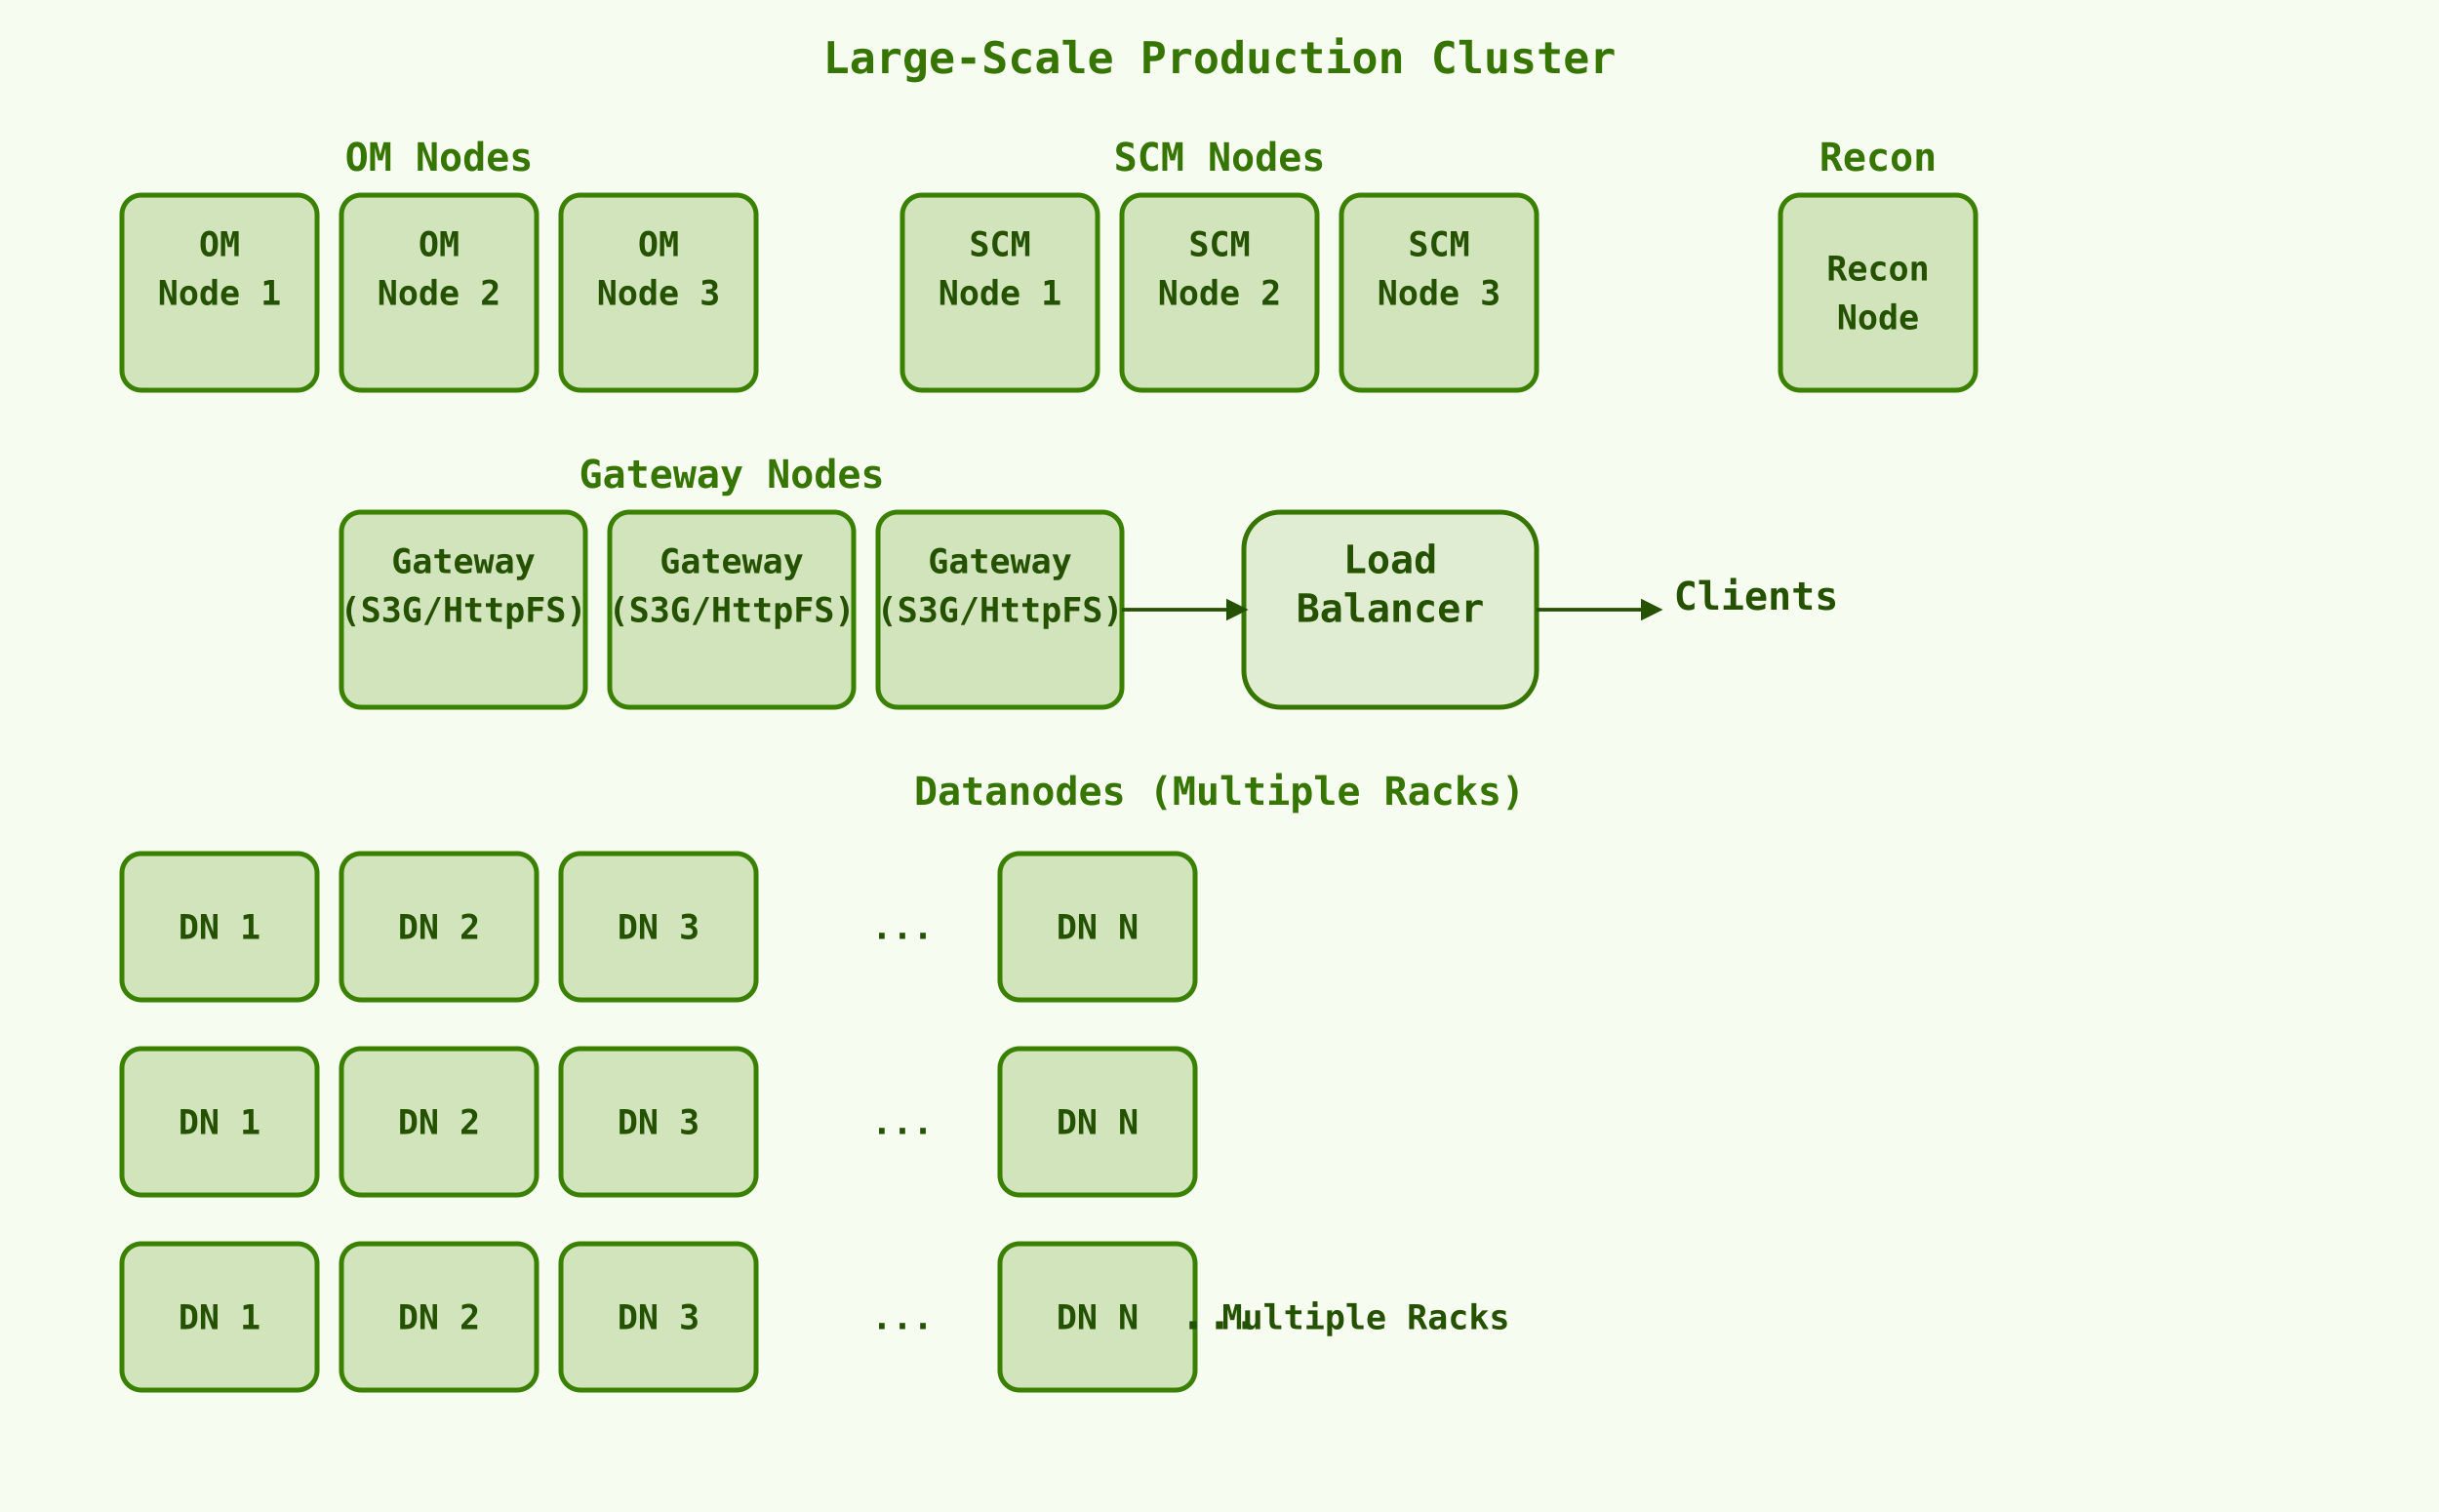
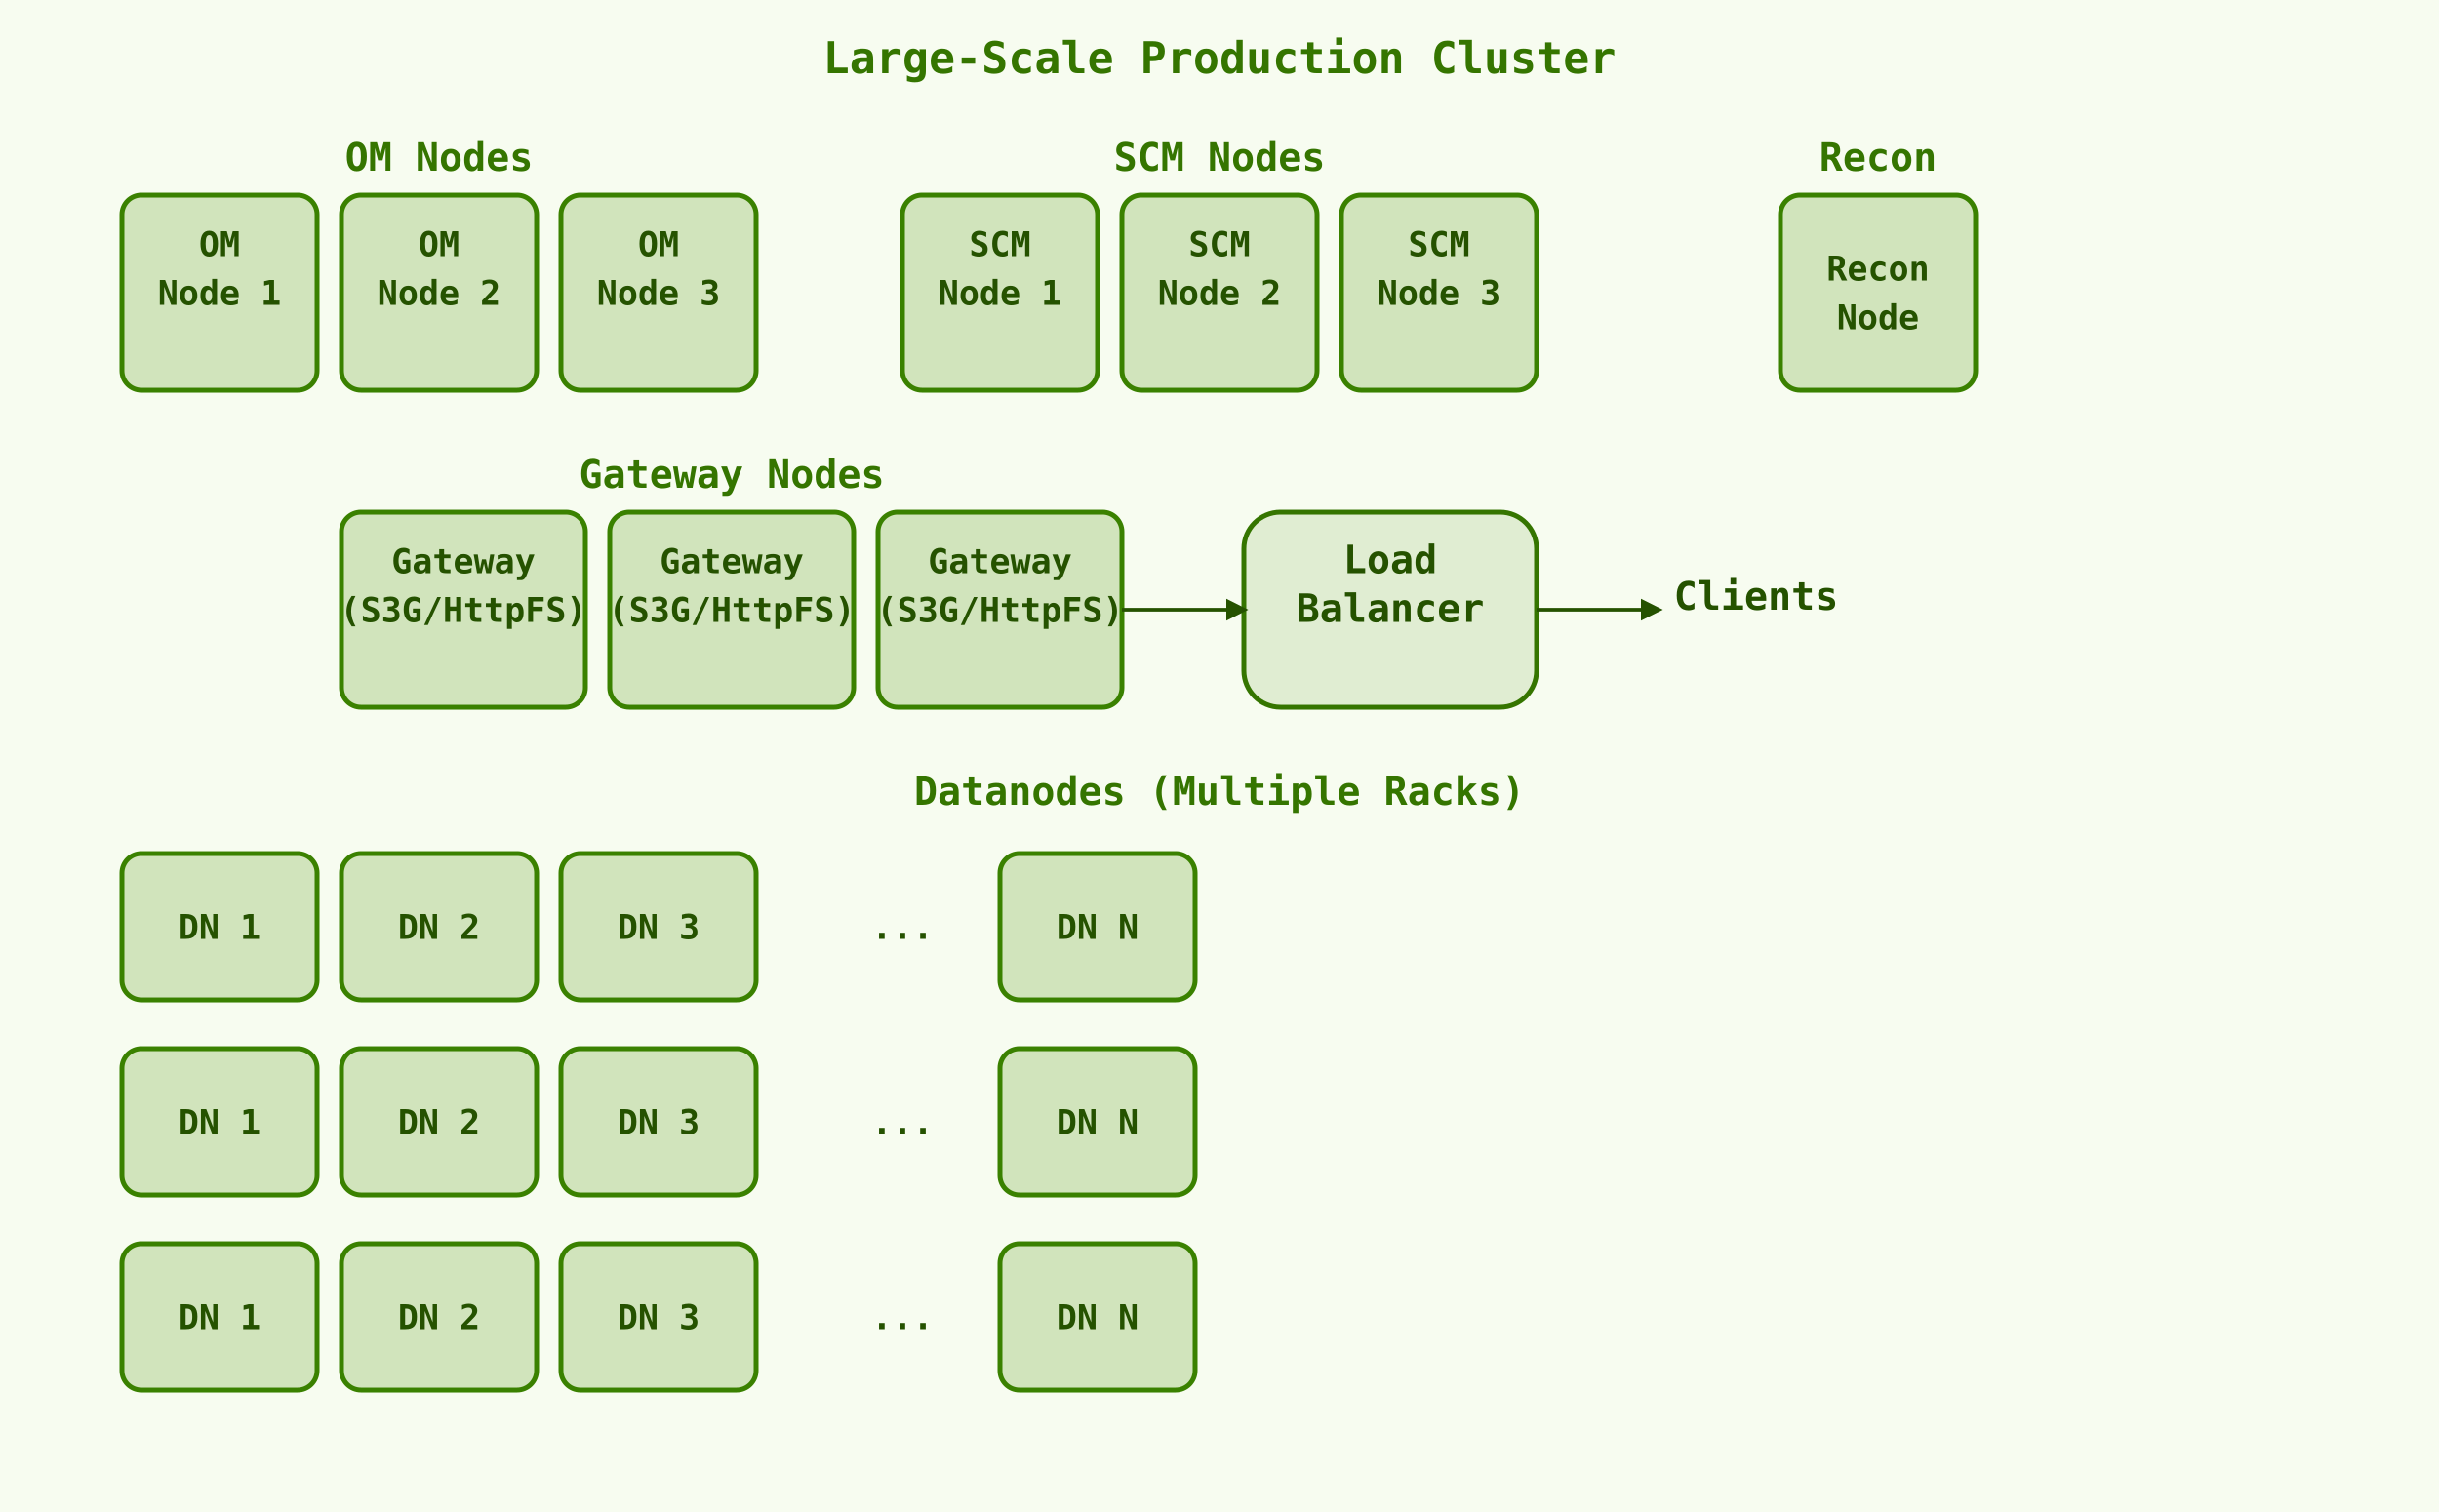
<svg xmlns="http://www.w3.org/2000/svg" width="1000" height="620" font-family="JetBrains Mono, monospace" font-size="12">
  <rect width="1000" height="620" fill="#f7fcf0" />
  <text x="500" y="30" font-family="JetBrains Mono, monospace" font-size="18" text-anchor="middle" fill="#357500" font-weight="bold">Large-Scale Production Cluster</text>
  <style>
        .server-box { fill: #d1e4bc; stroke: #3a8100; stroke-width: 2; rx: 8; ry: 8; }
        .lb-box { fill: #e0edd2; stroke: #357500; stroke-width: 2; rx: 15; ry: 15; }
        .service-box-om { fill: #4c8c2b; stroke: #306900; stroke-width: 2; rx: 4; ry: 4; }
        .service-box-scm { fill: #3a7a1a; stroke: #306900; stroke-width: 2; rx: 4; ry: 4; }
        .service-box-recon { fill: #5fa638; stroke: #3a8100; stroke-width: 2; rx: 4; ry: 4; }
        .service-box-s3g { fill: #96d26e; stroke: #3a8100; stroke-width: 2; rx: 4; ry: 4; }
        .service-box-dn { fill: #5fa638; stroke: #3a8100; stroke-width: 2; rx: 4; ry: 4; }
        .text-label { fill: #255200; text-anchor: middle; font-weight: bold; }
        .service-text { fill: #ffffff; text-anchor: middle; font-weight: bold; }
        .section-label { fill: #357500; text-anchor: middle; font-weight: bold; font-size: 16px; }
        .arrow-line { stroke: #255200; stroke-width: 1.5; marker-end: url(#arrow); }
    </style>
  <defs>
    <marker id="arrow" viewBox="0 0 10 10" refX="8" refY="5" markerWidth="6" markerHeight="6" orient="auto-start-reverse">
      <path d="M 0 0 L 10 5 L 0 10 z" fill="#255200" />
    </marker>
  </defs>
  <text x="180" y="70" class="section-label">OM Nodes</text>
  <rect x="50" y="80" width="80" height="80" class="server-box" />
  <text x="90" y="105" font-size="14" class="text-label">OM</text>
  <text x="90" y="125" font-size="14" class="text-label">Node 1</text>
  <rect x="140" y="80" width="80" height="80" class="server-box" />
  <text x="180" y="105" font-size="14" class="text-label">OM</text>
  <text x="180" y="125" font-size="14" class="text-label">Node 2</text>
  <rect x="230" y="80" width="80" height="80" class="server-box" />
  <text x="270" y="105" font-size="14" class="text-label">OM</text>
  <text x="270" y="125" font-size="14" class="text-label">Node 3</text>
  <text x="500" y="70" class="section-label">SCM Nodes</text>
  <rect x="370" y="80" width="80" height="80" class="server-box" />
  <text x="410" y="105" font-size="14" class="text-label">SCM</text>
  <text x="410" y="125" font-size="14" class="text-label">Node 1</text>
  <rect x="460" y="80" width="80" height="80" class="server-box" />
  <text x="500" y="105" font-size="14" class="text-label">SCM</text>
  <text x="500" y="125" font-size="14" class="text-label">Node 2</text>
  <rect x="550" y="80" width="80" height="80" class="server-box" />
  <text x="590" y="105" font-size="14" class="text-label">SCM</text>
  <text x="590" y="125" font-size="14" class="text-label">Node 3</text>
  <text x="770" y="70" class="section-label">Recon</text>
  <rect x="730" y="80" width="80" height="80" class="server-box" />
  <text x="770" y="115" font-size="14" class="text-label">Recon</text>
  <text x="770" y="135" font-size="14" class="text-label">Node</text>
  <text x="300" y="200" class="section-label">Gateway Nodes</text>
  <rect x="140" y="210" width="100" height="80" class="server-box" />
  <text x="190" y="235" font-size="14" class="text-label">Gateway</text>
  <text x="190" y="255" font-size="14" class="text-label">(S3G/HttpFS)</text>
  <rect x="250" y="210" width="100" height="80" class="server-box" />
  <text x="300" y="235" font-size="14" class="text-label">Gateway</text>
  <text x="300" y="255" font-size="14" class="text-label">(S3G/HttpFS)</text>
  <rect x="360" y="210" width="100" height="80" class="server-box" />
  <text x="410" y="235" font-size="14" class="text-label">Gateway</text>
  <text x="410" y="255" font-size="14" class="text-label">(S3G/HttpFS)</text>
  <rect x="510" y="210" width="120" height="80" class="lb-box" />
  <text x="570" y="235" font-size="16" class="text-label">Load</text>
  <text x="570" y="255" font-size="16" class="text-label">Balancer</text>
  <text x="720" y="250" font-size="16" class="text-label">Clients</text>
  <text x="500" y="330" class="section-label">Datanodes (Multiple Racks)</text>
  <rect x="50" y="350" width="80" height="60" class="server-box" />
  <text x="90" y="385" font-size="14" class="text-label">DN 1</text>
  <rect x="140" y="350" width="80" height="60" class="server-box" />
  <text x="180" y="385" font-size="14" class="text-label">DN 2</text>
  <rect x="230" y="350" width="80" height="60" class="server-box" />
  <text x="270" y="385" font-size="14" class="text-label">DN 3</text>
  <text x="370" y="385" font-size="14" class="text-label">...</text>
  <rect x="410" y="350" width="80" height="60" class="server-box" />
  <text x="450" y="385" font-size="14" class="text-label">DN N</text>
  <rect x="50" y="430" width="80" height="60" class="server-box" />
  <text x="90" y="465" font-size="14" class="text-label">DN 1</text>
  <rect x="140" y="430" width="80" height="60" class="server-box" />
  <text x="180" y="465" font-size="14" class="text-label">DN 2</text>
  <rect x="230" y="430" width="80" height="60" class="server-box" />
  <text x="270" y="465" font-size="14" class="text-label">DN 3</text>
  <text x="370" y="465" font-size="14" class="text-label">...</text>
  <rect x="410" y="430" width="80" height="60" class="server-box" />
  <text x="450" y="465" font-size="14" class="text-label">DN N</text>
  <rect x="50" y="510" width="80" height="60" class="server-box" />
  <text x="90" y="545" font-size="14" class="text-label">DN 1</text>
  <rect x="140" y="510" width="80" height="60" class="server-box" />
  <text x="180" y="545" font-size="14" class="text-label">DN 2</text>
  <rect x="230" y="510" width="80" height="60" class="server-box" />
  <text x="270" y="545" font-size="14" class="text-label">DN 3</text>
  <text x="370" y="545" font-size="14" class="text-label">...</text>
  <rect x="410" y="510" width="80" height="60" class="server-box" />
  <text x="450" y="545" font-size="14" class="text-label">DN N</text>
-   <text x="500" y="545" font-size="18" class="text-label">...</text>
-   <text x="560" y="545" font-size="14" class="text-label">Multiple Racks</text>
  <line x1="460" y1="250" x2="510" y2="250" class="arrow-line" />
  <line x1="630" y1="250" x2="680" y2="250" class="arrow-line" />
</svg>
